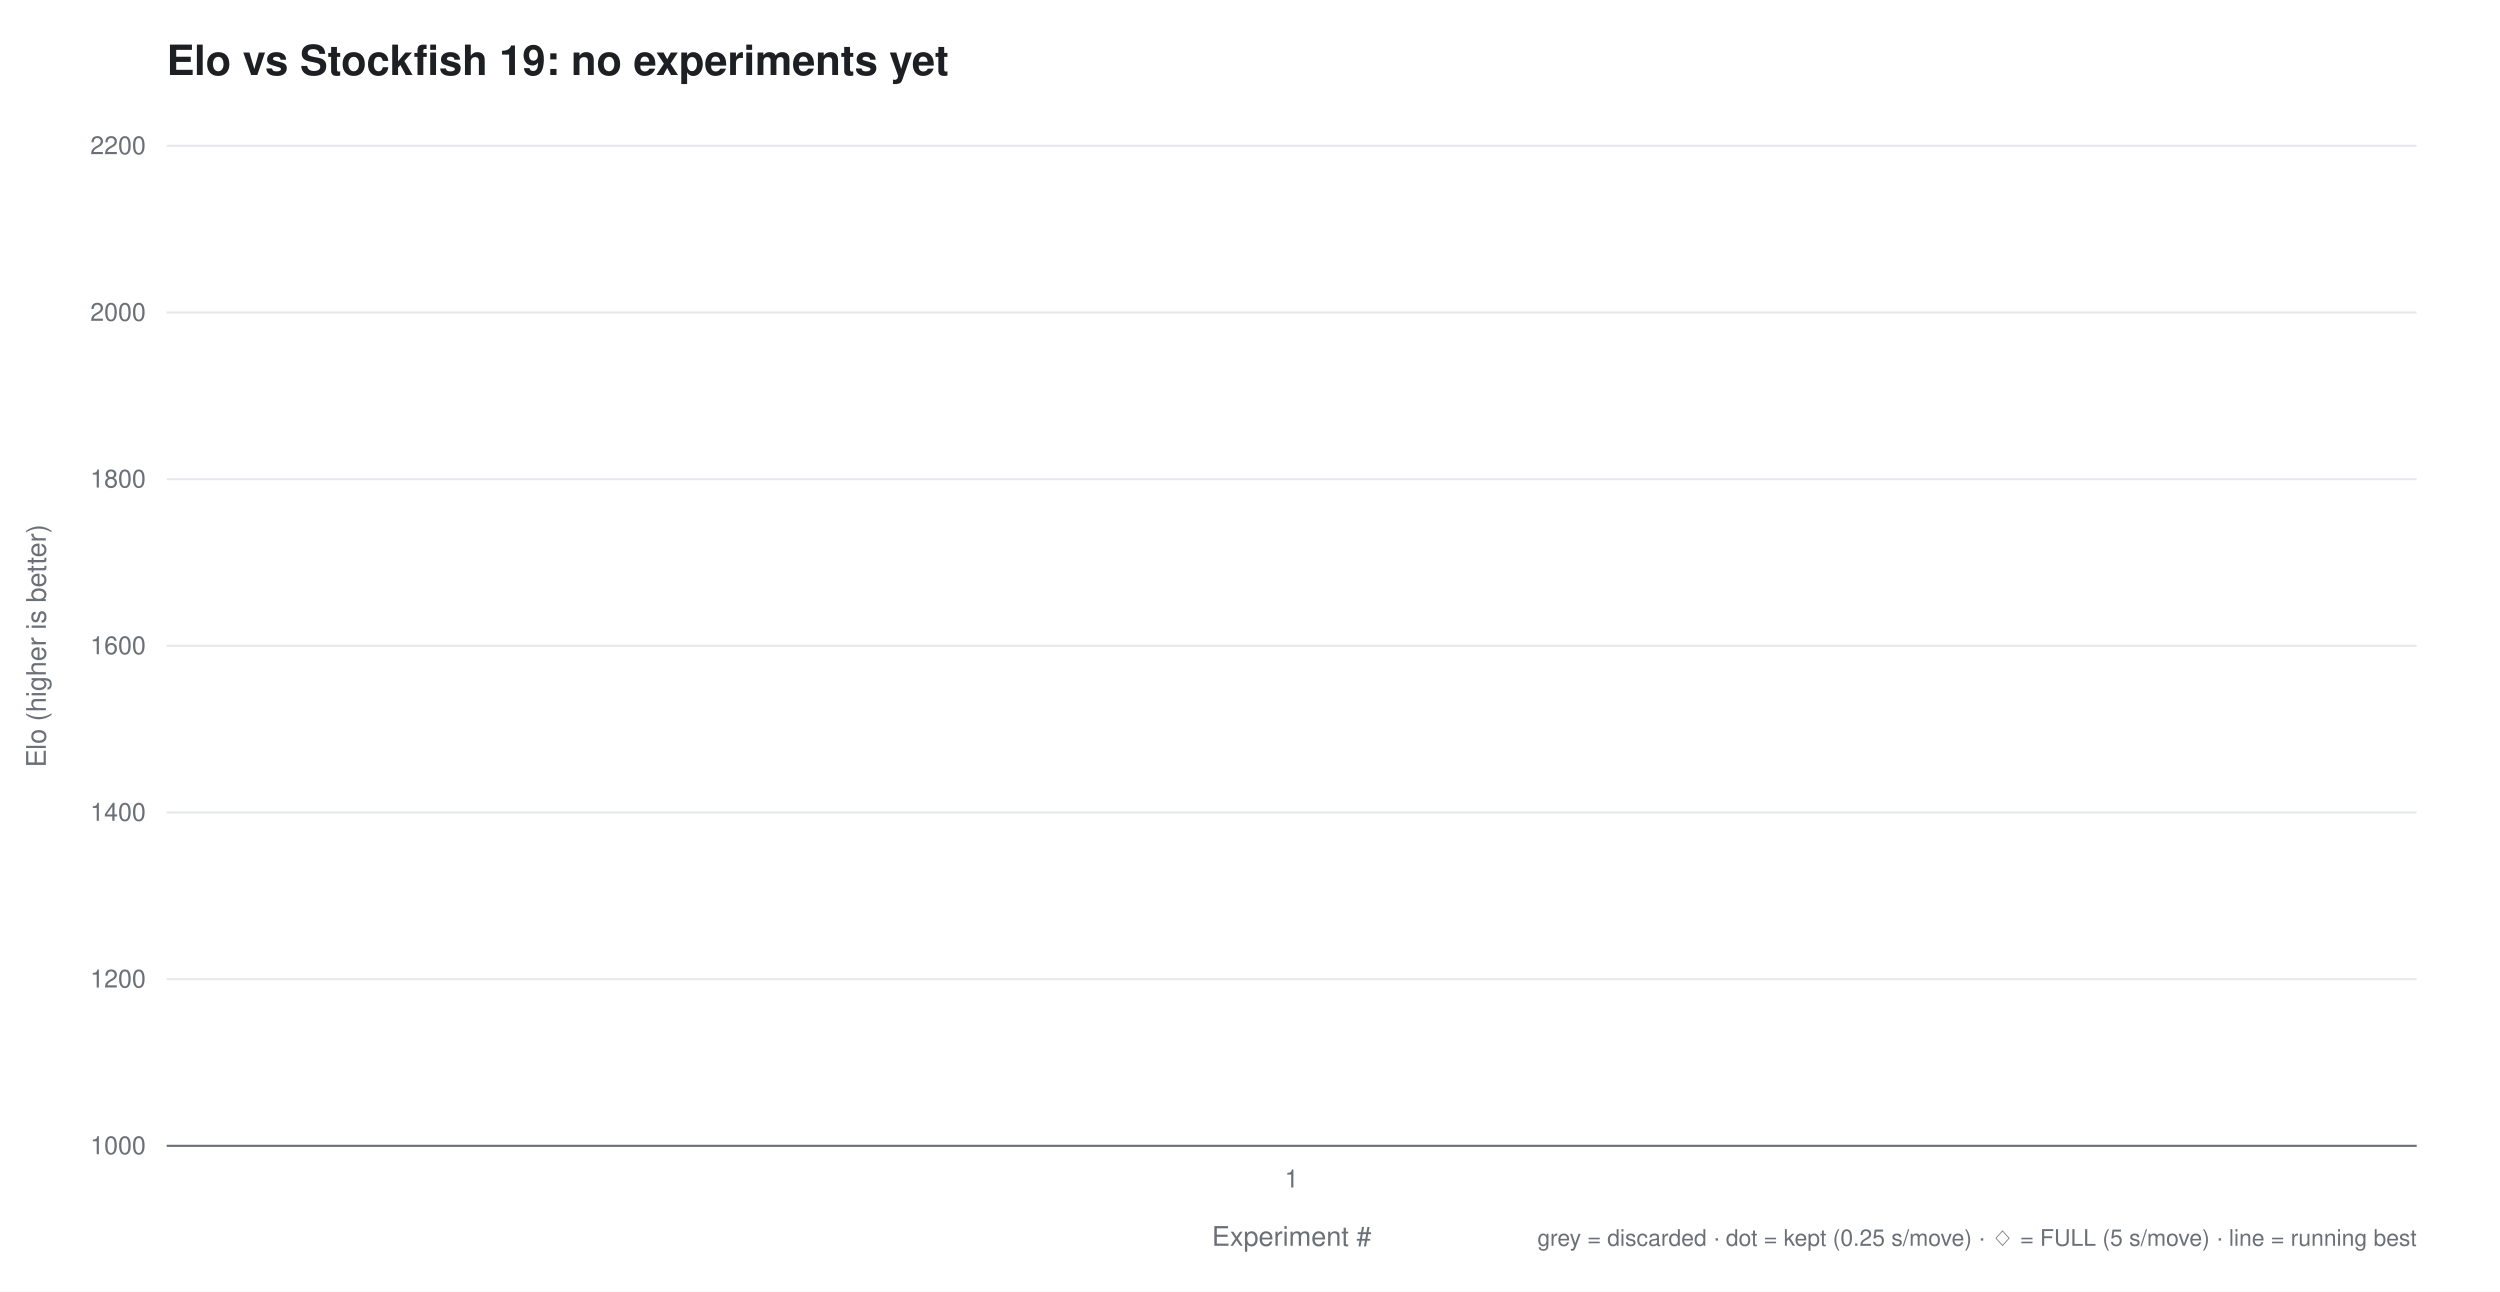
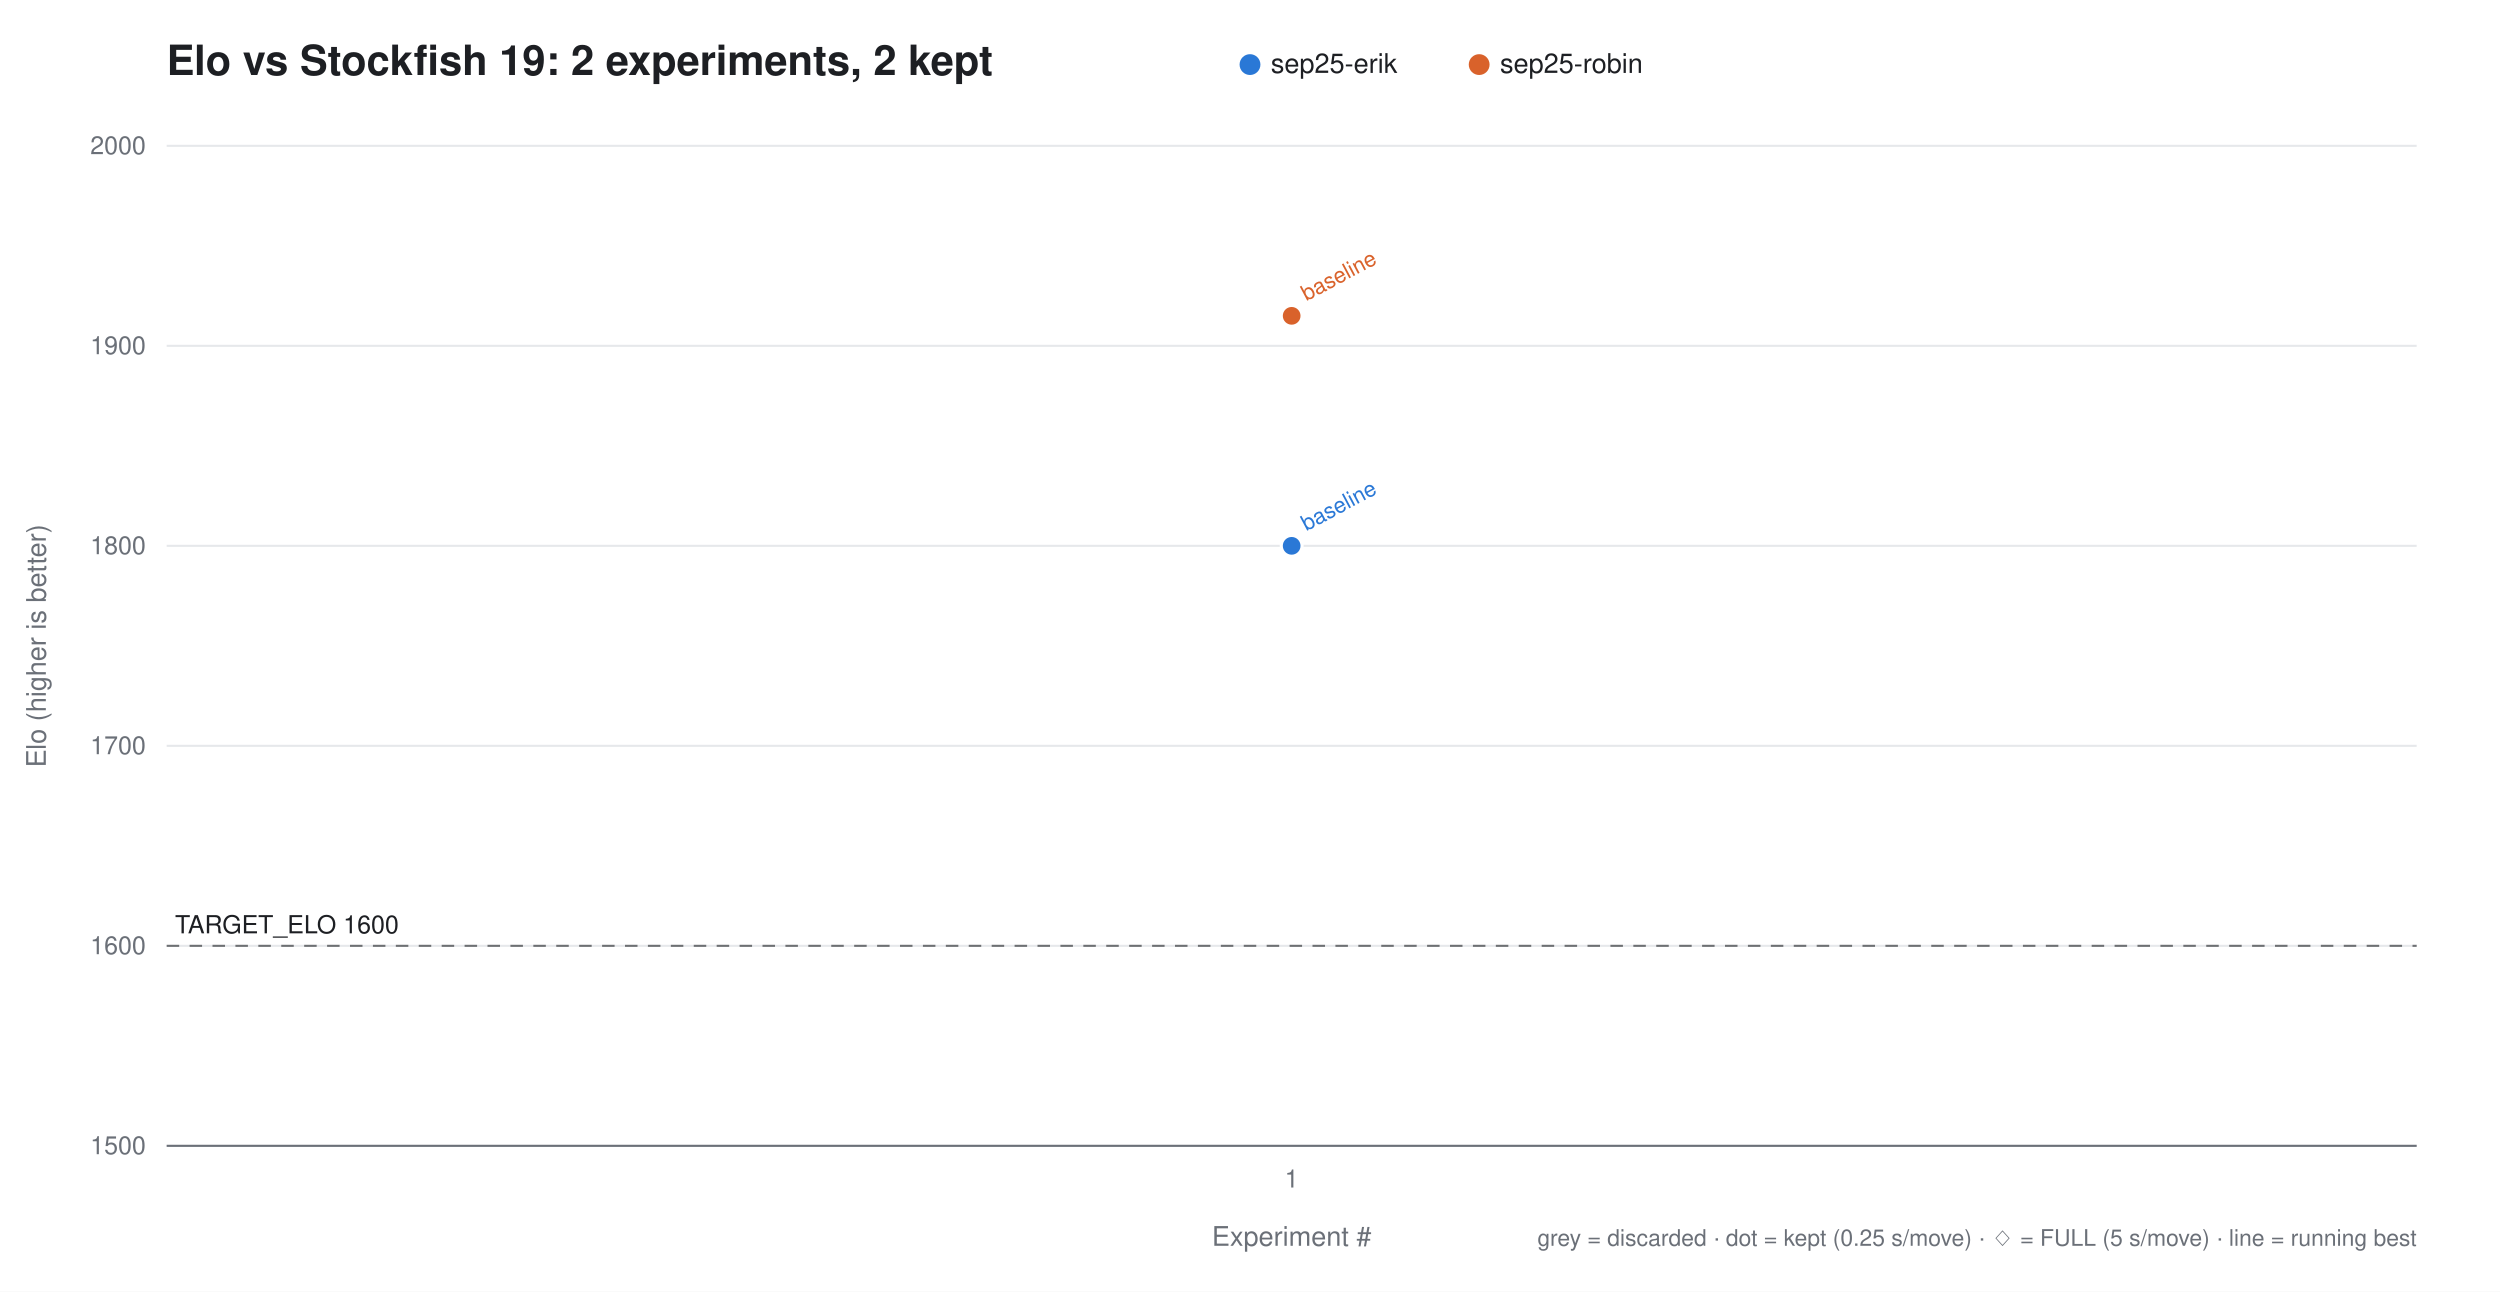
<svg xmlns="http://www.w3.org/2000/svg" width="1200" height="620" viewBox="0 0 1200 620" font-family="-apple-system,Segoe UI,Helvetica,Arial,sans-serif">
  <rect width="1200" height="620" fill="#ffffff" />
-   <text x="80" y="36" font-size="20" font-weight="600" fill="#1d1f23">Elo vs Stockfish 19: no experiments yet</text>
+   <text x="80" y="36" font-size="20" font-weight="600" fill="#1d1f23">Elo vs Stockfish 19: 2 experiments, 2 kept</text>
  <line x1="80" x2="1160" y1="550.0" y2="550.0" stroke="#e6e8eb" />
-   <text x="70" y="554.0" font-size="12" text-anchor="end" fill="#6b7078">1000</text>
-   <line x1="80" x2="1160" y1="470.0" y2="470.0" stroke="#e6e8eb" />
-   <text x="70" y="474.0" font-size="12" text-anchor="end" fill="#6b7078">1200</text>
-   <line x1="80" x2="1160" y1="390.0" y2="390.0" stroke="#e6e8eb" />
-   <text x="70" y="394.0" font-size="12" text-anchor="end" fill="#6b7078">1400</text>
-   <line x1="80" x2="1160" y1="310.0" y2="310.0" stroke="#e6e8eb" />
-   <text x="70" y="314.0" font-size="12" text-anchor="end" fill="#6b7078">1600</text>
-   <line x1="80" x2="1160" y1="230.0" y2="230.0" stroke="#e6e8eb" />
-   <text x="70" y="234.0" font-size="12" text-anchor="end" fill="#6b7078">1800</text>
-   <line x1="80" x2="1160" y1="150.0" y2="150.0" stroke="#e6e8eb" />
-   <text x="70" y="154.0" font-size="12" text-anchor="end" fill="#6b7078">2000</text>
+   <text x="70" y="554.0" font-size="12" text-anchor="end" fill="#6b7078">1500</text>
+   <line x1="80" x2="1160" y1="454.0" y2="454.0" stroke="#e6e8eb" />
+   <text x="70" y="458.0" font-size="12" text-anchor="end" fill="#6b7078">1600</text>
+   <line x1="80" x2="1160" y1="358.0" y2="358.0" stroke="#e6e8eb" />
+   <text x="70" y="362.0" font-size="12" text-anchor="end" fill="#6b7078">1700</text>
+   <line x1="80" x2="1160" y1="262.0" y2="262.0" stroke="#e6e8eb" />
+   <text x="70" y="266.0" font-size="12" text-anchor="end" fill="#6b7078">1800</text>
+   <line x1="80" x2="1160" y1="166.0" y2="166.0" stroke="#e6e8eb" />
+   <text x="70" y="170.0" font-size="12" text-anchor="end" fill="#6b7078">1900</text>
  <line x1="80" x2="1160" y1="70.0" y2="70.0" stroke="#e6e8eb" />
-   <text x="70" y="74.0" font-size="12" text-anchor="end" fill="#6b7078">2200</text>
+   <text x="70" y="74.0" font-size="12" text-anchor="end" fill="#6b7078">2000</text>
  <text x="620.0" y="570" font-size="12" text-anchor="middle" fill="#6b7078">1</text>
  <line x1="80" x2="1160" y1="550" y2="550" stroke="#6b7078" />
  <text x="620.0" y="598" font-size="13" text-anchor="middle" fill="#6b7078">Experiment #</text>
  <text x="22" y="310.0" font-size="13" text-anchor="middle" fill="#6b7078" transform="rotate(-90 22 310.0)">Elo (higher is better)</text>
+   <line x1="80" x2="1160" y1="454.0" y2="454.0" stroke="#1d1f23" stroke-dasharray="6 5" opacity="0.6" />
+   <text x="84" y="448.0" font-size="12" fill="#1d1f23">TARGET_ELO 1600</text>
+   <circle cx="600" cy="31" r="5" fill="#2a78d6" />
+   <text x="610" y="35" font-size="13" fill="#1d1f23">sep25-erik</text>
+   <path d="M620.0,262.0 L620.0,262.0" fill="none" stroke="#2a78d6" stroke-width="2" />
+   <circle cx="620.0" cy="262.0" r="5" fill="#2a78d6" stroke="#ffffff" stroke-width="1.5" />
+   <text x="627.0" y="255.0" font-size="10.5" fill="#2a78d6" transform="rotate(-28 627.0 255.0)">baseline</text>
+   <circle cx="710" cy="31" r="5" fill="#d9622b" />
+   <text x="720" y="35" font-size="13" fill="#1d1f23">sep25-robin</text>
+   <path d="M620.0,151.6 L620.0,151.6" fill="none" stroke="#d9622b" stroke-width="2" />
+   <circle cx="620.0" cy="151.6" r="5" fill="#d9622b" stroke="#ffffff" stroke-width="1.5" />
+   <text x="627.0" y="144.6" font-size="10.5" fill="#d9622b" transform="rotate(-28 627.0 144.6)">baseline</text>
  <text x="1160" y="598" font-size="11" text-anchor="end" fill="#6b7078">grey = discarded · dot = kept (0.25 s/move) · ◇ = FULL (5 s/move) · line = running best</text>
</svg>
